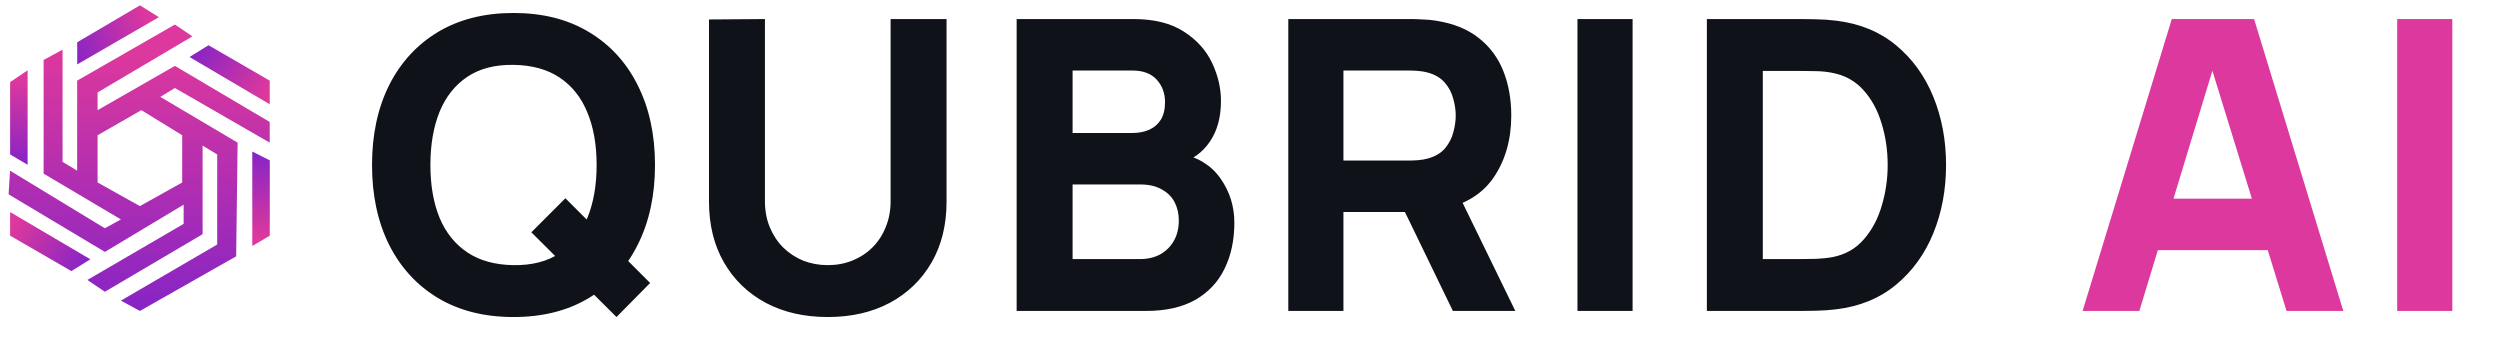
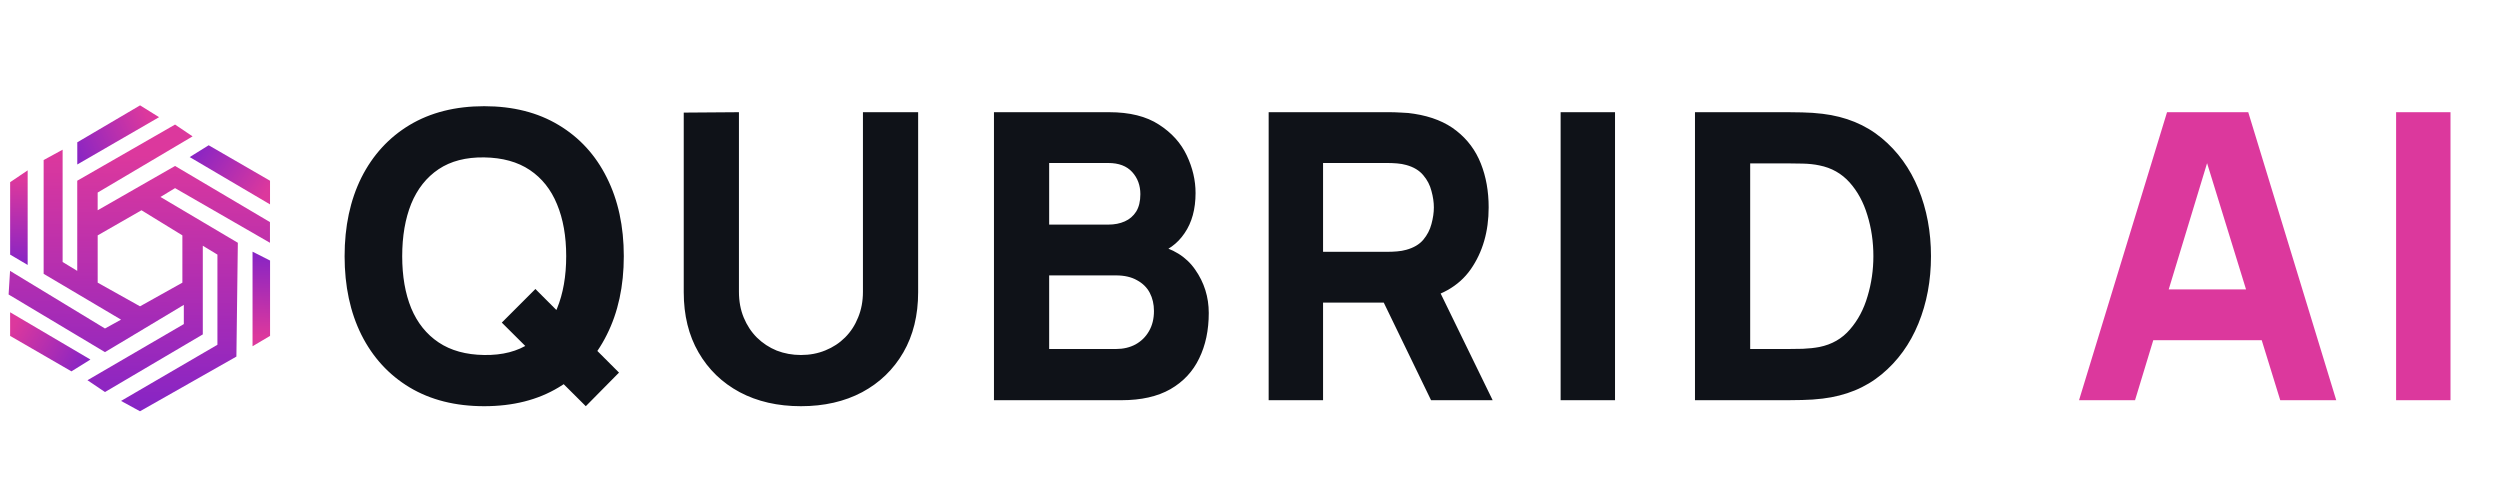
- <svg xmlns="http://www.w3.org/2000/svg" width="185" height="25" viewBox="0 0 185 25" fill="none">
-   <path d="M45.62 23.46L39.32 17.19L41.84 14.67L48.11 20.94L45.62 23.46ZM38 23.46C35.84 23.46 33.975 22.99 32.405 22.05C30.845 21.11 29.64 19.795 28.79 18.105C27.95 16.415 27.53 14.45 27.53 12.21C27.53 9.97 27.95 8.005 28.79 6.315C29.64 4.625 30.845 3.31 32.405 2.37C33.975 1.43 35.84 0.96 38 0.96C40.16 0.96 42.02 1.43 43.58 2.37C45.15 3.31 46.355 4.625 47.195 6.315C48.045 8.005 48.47 9.97 48.47 12.21C48.47 14.45 48.045 16.415 47.195 18.105C46.355 19.795 45.15 21.11 43.58 22.05C42.02 22.99 40.16 23.46 38 23.46ZM38 19.62C39.37 19.64 40.51 19.345 41.42 18.735C42.33 18.125 43.01 17.26 43.46 16.14C43.92 15.02 44.15 13.71 44.15 12.21C44.15 10.71 43.92 9.41 43.46 8.31C43.01 7.21 42.33 6.355 41.42 5.745C40.51 5.135 39.37 4.82 38 4.8C36.63 4.78 35.49 5.075 34.58 5.685C33.67 6.295 32.985 7.16 32.525 8.28C32.075 9.4 31.85 10.71 31.85 12.21C31.85 13.71 32.075 15.01 32.525 16.11C32.985 17.21 33.67 18.065 34.58 18.675C35.49 19.285 36.63 19.6 38 19.62ZM61.255 23.46C59.515 23.46 57.985 23.11 56.665 22.41C55.345 21.7 54.315 20.705 53.575 19.425C52.835 18.145 52.465 16.64 52.465 14.91V1.44L56.605 1.41V14.88C56.605 15.59 56.725 16.235 56.965 16.815C57.205 17.395 57.535 17.895 57.955 18.315C58.385 18.735 58.88 19.06 59.44 19.29C60.01 19.51 60.615 19.62 61.255 19.62C61.915 19.62 62.525 19.505 63.085 19.275C63.655 19.045 64.15 18.72 64.57 18.3C64.99 17.88 65.315 17.38 65.545 16.8C65.785 16.22 65.905 15.58 65.905 14.88V1.41H70.045V14.91C70.045 16.64 69.675 18.145 68.935 19.425C68.195 20.705 67.165 21.7 65.845 22.41C64.525 23.11 62.995 23.46 61.255 23.46ZM75.232 23.01V1.41H83.872C85.412 1.41 86.657 1.72 87.607 2.34C88.557 2.95 89.252 3.72 89.692 4.65C90.132 5.58 90.352 6.52 90.352 7.47C90.352 8.68 90.077 9.685 89.527 10.485C88.987 11.285 88.242 11.82 87.292 12.09V11.34C88.642 11.62 89.652 12.245 90.322 13.215C91.002 14.185 91.342 15.27 91.342 16.47C91.342 17.76 91.102 18.895 90.622 19.875C90.152 20.855 89.432 21.625 88.462 22.185C87.492 22.735 86.272 23.01 84.802 23.01H75.232ZM79.372 19.17H84.382C84.932 19.17 85.422 19.055 85.852 18.825C86.282 18.585 86.617 18.255 86.857 17.835C87.107 17.405 87.232 16.9 87.232 16.32C87.232 15.81 87.127 15.355 86.917 14.955C86.707 14.555 86.387 14.24 85.957 14.01C85.537 13.77 85.012 13.65 84.382 13.65H79.372V19.17ZM79.372 9.84H83.812C84.272 9.84 84.682 9.76 85.042 9.6C85.402 9.44 85.687 9.195 85.897 8.865C86.107 8.525 86.212 8.09 86.212 7.56C86.212 6.9 86.007 6.345 85.597 5.895C85.187 5.445 84.592 5.22 83.812 5.22H79.372V9.84ZM95.334 23.01V1.41H104.454C104.664 1.41 104.944 1.42 105.294 1.44C105.654 1.45 105.974 1.48 106.254 1.53C107.544 1.73 108.599 2.155 109.419 2.805C110.249 3.455 110.859 4.275 111.249 5.265C111.639 6.245 111.834 7.34 111.834 8.55C111.834 10.36 111.384 11.91 110.484 13.2C109.584 14.48 108.174 15.27 106.254 15.57L104.454 15.69H99.414V23.01H95.334ZM107.514 23.01L103.254 14.22L107.454 13.41L112.134 23.01H107.514ZM99.414 11.88H104.274C104.484 11.88 104.714 11.87 104.964 11.85C105.214 11.83 105.444 11.79 105.654 11.73C106.204 11.58 106.629 11.33 106.929 10.98C107.229 10.62 107.434 10.225 107.544 9.795C107.664 9.355 107.724 8.94 107.724 8.55C107.724 8.16 107.664 7.75 107.544 7.32C107.434 6.88 107.229 6.485 106.929 6.135C106.629 5.775 106.204 5.52 105.654 5.37C105.444 5.31 105.214 5.27 104.964 5.25C104.714 5.23 104.484 5.22 104.274 5.22H99.414V11.88ZM116.732 23.01V1.41H120.812V23.01H116.732ZM126.308 23.01V1.41H133.298C133.468 1.41 133.818 1.415 134.348 1.425C134.878 1.435 135.388 1.47 135.878 1.53C137.618 1.74 139.093 2.345 140.303 3.345C141.513 4.345 142.433 5.615 143.063 7.155C143.693 8.695 144.008 10.38 144.008 12.21C144.008 14.04 143.693 15.725 143.063 17.265C142.433 18.805 141.513 20.075 140.303 21.075C139.093 22.075 137.618 22.68 135.878 22.89C135.388 22.95 134.878 22.985 134.348 22.995C133.818 23.005 133.468 23.01 133.298 23.01H126.308ZM130.448 19.17H133.298C133.568 19.17 133.933 19.165 134.393 19.155C134.853 19.135 135.268 19.09 135.638 19.02C136.578 18.83 137.343 18.39 137.933 17.7C138.533 17.01 138.973 16.18 139.253 15.21C139.543 14.24 139.688 13.24 139.688 12.21C139.688 11.13 139.538 10.105 139.238 9.135C138.948 8.165 138.503 7.345 137.903 6.675C137.303 6.005 136.548 5.58 135.638 5.4C135.268 5.32 134.853 5.275 134.393 5.265C133.933 5.255 133.568 5.25 133.298 5.25H130.448V19.17Z" fill="#0F1218" />
-   <path d="M154.113 23.01L160.713 1.41H166.803L173.403 23.01H169.203L163.323 3.96H164.103L158.313 23.01H154.113ZM158.073 18.51V14.7H169.473V18.51H158.073ZM177.392 23.01V1.41H181.472V23.01H177.392Z" fill="#DC389D" />
-   <path d="M14.238 2.69L7.221 6.841V8.153L12.942 4.875L19.959 9.026V10.556L12.942 6.513L11.863 7.169L17.584 10.556L17.476 18.968L10.351 23.01L8.948 22.246L16.073 18.094V11.43L14.993 10.774V17.33L7.76 21.59L6.465 20.716L13.589 16.565V15.144L7.76 18.64L0.636 14.38L0.745 12.631L7.76 16.892L8.948 16.237L3.227 12.85V4.438L4.63 3.673V11.976L5.709 12.631V5.967L12.942 1.816L14.238 2.69ZM7.221 10.008V13.505L10.351 15.252L13.482 13.505V10.008L10.46 8.151L7.221 10.008Z" fill="url(#paint0_linear_14157_487)" />
-   <path d="M0.749 6.076L2.044 5.202V12.194L0.749 11.429V6.076Z" fill="url(#paint1_linear_14157_487)" />
-   <path d="M19.964 17.44L18.669 18.204V11.213L19.964 11.868V17.44Z" fill="url(#paint2_linear_14157_487)" />
-   <path d="M19.961 5.969L19.961 7.716L14.024 4.22L15.428 3.346L19.961 5.969Z" fill="url(#paint3_linear_14157_487)" />
-   <path d="M10.355 0.396L11.758 1.27L5.713 4.767L5.713 3.128L10.355 0.396Z" fill="url(#paint4_linear_14157_487)" />
-   <path d="M0.748 17.439L0.748 15.691L6.685 19.187L5.282 20.061L0.748 17.439Z" fill="url(#paint5_linear_14157_487)" />
+ <svg xmlns="http://www.w3.org/2000/svg" width="125" height="25" viewBox="0 0 125 25" fill="none">
+   <path d="M29.29 20.31L25.09 16.13L26.77 14.45L30.95 18.63L29.29 20.31ZM24.21 20.31C22.77 20.31 21.527 19.997 20.48 19.37C19.44 18.744 18.637 17.867 18.07 16.74C17.51 15.614 17.23 14.304 17.23 12.81C17.23 11.317 17.51 10.007 18.07 8.88C18.637 7.754 19.44 6.877 20.48 6.25C21.527 5.624 22.77 5.31 24.21 5.31C25.65 5.31 26.89 5.624 27.93 6.25C28.977 6.877 29.78 7.754 30.34 8.88C30.907 10.007 31.19 11.317 31.19 12.81C31.19 14.304 30.907 15.614 30.34 16.74C29.78 17.867 28.977 18.744 27.93 19.37C26.89 19.997 25.65 20.31 24.21 20.31ZM24.21 17.75C25.124 17.764 25.884 17.567 26.49 17.16C27.097 16.754 27.55 16.177 27.85 15.43C28.157 14.684 28.31 13.81 28.31 12.81C28.31 11.81 28.157 10.944 27.85 10.21C27.55 9.477 27.097 8.907 26.49 8.5C25.884 8.094 25.124 7.884 24.21 7.87C23.297 7.857 22.537 8.054 21.93 8.46C21.324 8.867 20.867 9.444 20.56 10.19C20.26 10.937 20.11 11.81 20.11 12.81C20.11 13.81 20.26 14.677 20.56 15.41C20.867 16.144 21.324 16.714 21.93 17.12C22.537 17.527 23.297 17.737 24.21 17.75ZM40.047 20.31C38.887 20.31 37.867 20.077 36.987 19.61C36.107 19.137 35.42 18.474 34.927 17.62C34.433 16.767 34.187 15.764 34.187 14.61V5.63L36.947 5.61V14.59C36.947 15.064 37.027 15.494 37.187 15.88C37.347 16.267 37.567 16.6 37.847 16.88C38.133 17.16 38.463 17.377 38.837 17.53C39.217 17.677 39.62 17.75 40.047 17.75C40.487 17.75 40.893 17.674 41.267 17.52C41.647 17.367 41.977 17.15 42.257 16.87C42.537 16.59 42.753 16.257 42.907 15.87C43.067 15.484 43.147 15.057 43.147 14.59V5.61H45.907V14.61C45.907 15.764 45.66 16.767 45.167 17.62C44.673 18.474 43.987 19.137 43.107 19.61C42.227 20.077 41.207 20.31 40.047 20.31ZM49.698 20.01V5.61H55.458C56.485 5.61 57.315 5.817 57.948 6.23C58.582 6.637 59.045 7.15 59.338 7.77C59.632 8.39 59.778 9.017 59.778 9.65C59.778 10.457 59.595 11.127 59.228 11.66C58.868 12.194 58.372 12.55 57.738 12.73V12.23C58.638 12.417 59.312 12.834 59.758 13.48C60.212 14.127 60.438 14.85 60.438 15.65C60.438 16.51 60.278 17.267 59.958 17.92C59.645 18.574 59.165 19.087 58.518 19.46C57.872 19.827 57.058 20.01 56.078 20.01H49.698ZM52.458 17.45H55.798C56.165 17.45 56.492 17.374 56.778 17.22C57.065 17.06 57.288 16.84 57.448 16.56C57.615 16.274 57.698 15.937 57.698 15.55C57.698 15.21 57.628 14.907 57.488 14.64C57.348 14.374 57.135 14.164 56.848 14.01C56.568 13.85 56.218 13.77 55.798 13.77H52.458V17.45ZM52.458 11.23H55.418C55.725 11.23 55.998 11.177 56.238 11.07C56.478 10.964 56.668 10.8 56.808 10.58C56.948 10.354 57.018 10.064 57.018 9.71C57.018 9.27 56.882 8.9 56.608 8.6C56.335 8.3 55.938 8.15 55.418 8.15H52.458V11.23ZM63.433 20.01V5.61H69.513C69.653 5.61 69.839 5.617 70.073 5.63C70.313 5.637 70.526 5.657 70.713 5.69C71.573 5.824 72.276 6.107 72.823 6.54C73.376 6.974 73.783 7.52 74.043 8.18C74.303 8.834 74.433 9.564 74.433 10.37C74.433 11.577 74.133 12.61 73.533 13.47C72.933 14.324 71.993 14.85 70.713 15.05L69.513 15.13H66.153V20.01H63.433ZM71.553 20.01L68.713 14.15L71.513 13.61L74.633 20.01H71.553ZM66.153 12.59H69.393C69.533 12.59 69.686 12.584 69.853 12.57C70.019 12.557 70.173 12.53 70.313 12.49C70.679 12.39 70.963 12.224 71.163 11.99C71.363 11.75 71.499 11.487 71.573 11.2C71.653 10.907 71.693 10.63 71.693 10.37C71.693 10.11 71.653 9.837 71.573 9.55C71.499 9.257 71.363 8.994 71.163 8.76C70.963 8.52 70.679 8.35 70.313 8.25C70.173 8.21 70.019 8.184 69.853 8.17C69.686 8.157 69.533 8.15 69.393 8.15H66.153V12.59ZM78.031 20.01V5.61H80.751V20.01H78.031ZM84.749 20.01V5.61H89.409C89.522 5.61 89.756 5.614 90.109 5.62C90.463 5.627 90.802 5.65 91.129 5.69C92.289 5.83 93.272 6.234 94.079 6.9C94.886 7.567 95.499 8.414 95.919 9.44C96.339 10.467 96.549 11.59 96.549 12.81C96.549 14.03 96.339 15.154 95.919 16.18C95.499 17.207 94.886 18.054 94.079 18.72C93.272 19.387 92.289 19.79 91.129 19.93C90.802 19.97 90.463 19.994 90.109 20C89.756 20.007 89.522 20.01 89.409 20.01H84.749ZM87.509 17.45H89.409C89.589 17.45 89.832 17.447 90.139 17.44C90.446 17.427 90.722 17.397 90.969 17.35C91.596 17.224 92.106 16.93 92.499 16.47C92.899 16.01 93.192 15.457 93.379 14.81C93.573 14.164 93.669 13.497 93.669 12.81C93.669 12.09 93.569 11.407 93.369 10.76C93.176 10.114 92.879 9.567 92.479 9.12C92.079 8.674 91.576 8.39 90.969 8.27C90.722 8.217 90.446 8.187 90.139 8.18C89.832 8.174 89.589 8.17 89.409 8.17H87.509V17.45Z" fill="#0F1218" />
+   <path d="M103.952 20.01L108.352 5.61H112.412L116.812 20.01H114.012L110.092 7.31H110.612L106.752 20.01H103.952ZM106.592 17.01V14.47H114.192V17.01H106.592ZM119.805 20.01V5.61H122.525V20.01H119.805Z" fill="#DC389D" />
+   <path d="M9.629 6.819L4.883 9.628V10.513L8.753 8.298L13.498 11.105V12.139L8.753 9.406L8.023 9.848L11.892 12.139L11.82 17.829L7 20.563L6.052 20.046L10.871 17.238V12.73L10.14 12.287V16.72L5.249 19.602L4.373 19.011L9.191 16.204V15.243L5.249 17.607L0.43 14.725L0.503 13.544L5.249 16.425L6.052 15.982L2.182 13.691V8.002L3.131 7.484V13.1L3.862 13.544V9.036L8.753 6.228L9.629 6.819ZM4.884 11.769V14.133L7.001 15.316L9.119 14.133V11.769L7.074 10.513L4.884 11.769Z" fill="url(#paint0_linear_14157_487)" />
+   <path d="M0.507 9.109L1.383 8.518V13.247L0.507 12.73V9.109Z" fill="url(#paint1_linear_14157_487)" />
+   <path d="M13.503 16.795L12.627 17.312V12.584L13.503 13.027V16.795Z" fill="url(#paint2_linear_14157_487)" />
+   <path d="M13.501 9.037L13.501 10.219L9.485 7.854L10.434 7.263L13.501 9.037Z" fill="url(#paint3_linear_14157_487)" />
+   <path d="M7.004 5.268L7.953 5.859L3.864 8.224L3.864 7.115L7.004 5.268Z" fill="url(#paint4_linear_14157_487)" />
+   <path d="M0.506 16.795L0.506 15.613L4.521 17.977L3.572 18.568L0.506 16.795Z" fill="url(#paint5_linear_14157_487)" />
  <defs>
-     <linearGradient id="paint0_linear_14157_487" x1="10.476" y1="4.024" x2="10.302" y2="23.01" gradientUnits="userSpaceOnUse">
+     <linearGradient id="paint0_linear_14157_487" x1="7.085" y1="7.721" x2="6.967" y2="20.563" gradientUnits="userSpaceOnUse">
      <stop stop-color="#DC389D" />
      <stop offset="1" stop-color="#8624C5" />
    </linearGradient>
-     <linearGradient id="paint1_linear_14157_487" x1="1.409" y1="5.93" x2="1.126" y2="12.182" gradientUnits="userSpaceOnUse">
+     <linearGradient id="paint1_linear_14157_487" x1="0.953" y1="9.011" x2="0.762" y2="13.239" gradientUnits="userSpaceOnUse">
      <stop stop-color="#DC389D" />
      <stop offset="1" stop-color="#8624C5" />
    </linearGradient>
-     <linearGradient id="paint2_linear_14157_487" x1="19.305" y1="17.476" x2="19.587" y2="11.225" gradientUnits="userSpaceOnUse">
+     <linearGradient id="paint2_linear_14157_487" x1="13.057" y1="16.82" x2="13.248" y2="12.592" gradientUnits="userSpaceOnUse">
      <stop stop-color="#DC389D" />
      <stop offset="1" stop-color="#8624C5" />
    </linearGradient>
-     <linearGradient id="paint3_linear_14157_487" x1="19.708" y1="6.711" x2="14.47" y2="3.451" gradientUnits="userSpaceOnUse">
+     <linearGradient id="paint3_linear_14157_487" x1="13.33" y1="9.539" x2="9.787" y2="7.334" gradientUnits="userSpaceOnUse">
      <stop stop-color="#DC389D" />
      <stop offset="1" stop-color="#8624C5" />
    </linearGradient>
-     <linearGradient id="paint4_linear_14157_487" x1="10.839" y1="1.085" x2="5.214" y2="3.797" gradientUnits="userSpaceOnUse">
+     <linearGradient id="paint4_linear_14157_487" x1="7.331" y1="5.734" x2="3.526" y2="7.568" gradientUnits="userSpaceOnUse">
      <stop stop-color="#DC389D" />
      <stop offset="1" stop-color="#8624C5" />
    </linearGradient>
-     <linearGradient id="paint5_linear_14157_487" x1="1" y1="16.696" x2="6.239" y2="19.956" gradientUnits="userSpaceOnUse">
+     <linearGradient id="paint5_linear_14157_487" x1="0.677" y1="16.293" x2="4.22" y2="18.497" gradientUnits="userSpaceOnUse">
      <stop stop-color="#DC389D" />
      <stop offset="1" stop-color="#8624C5" />
    </linearGradient>
  </defs>
</svg>
